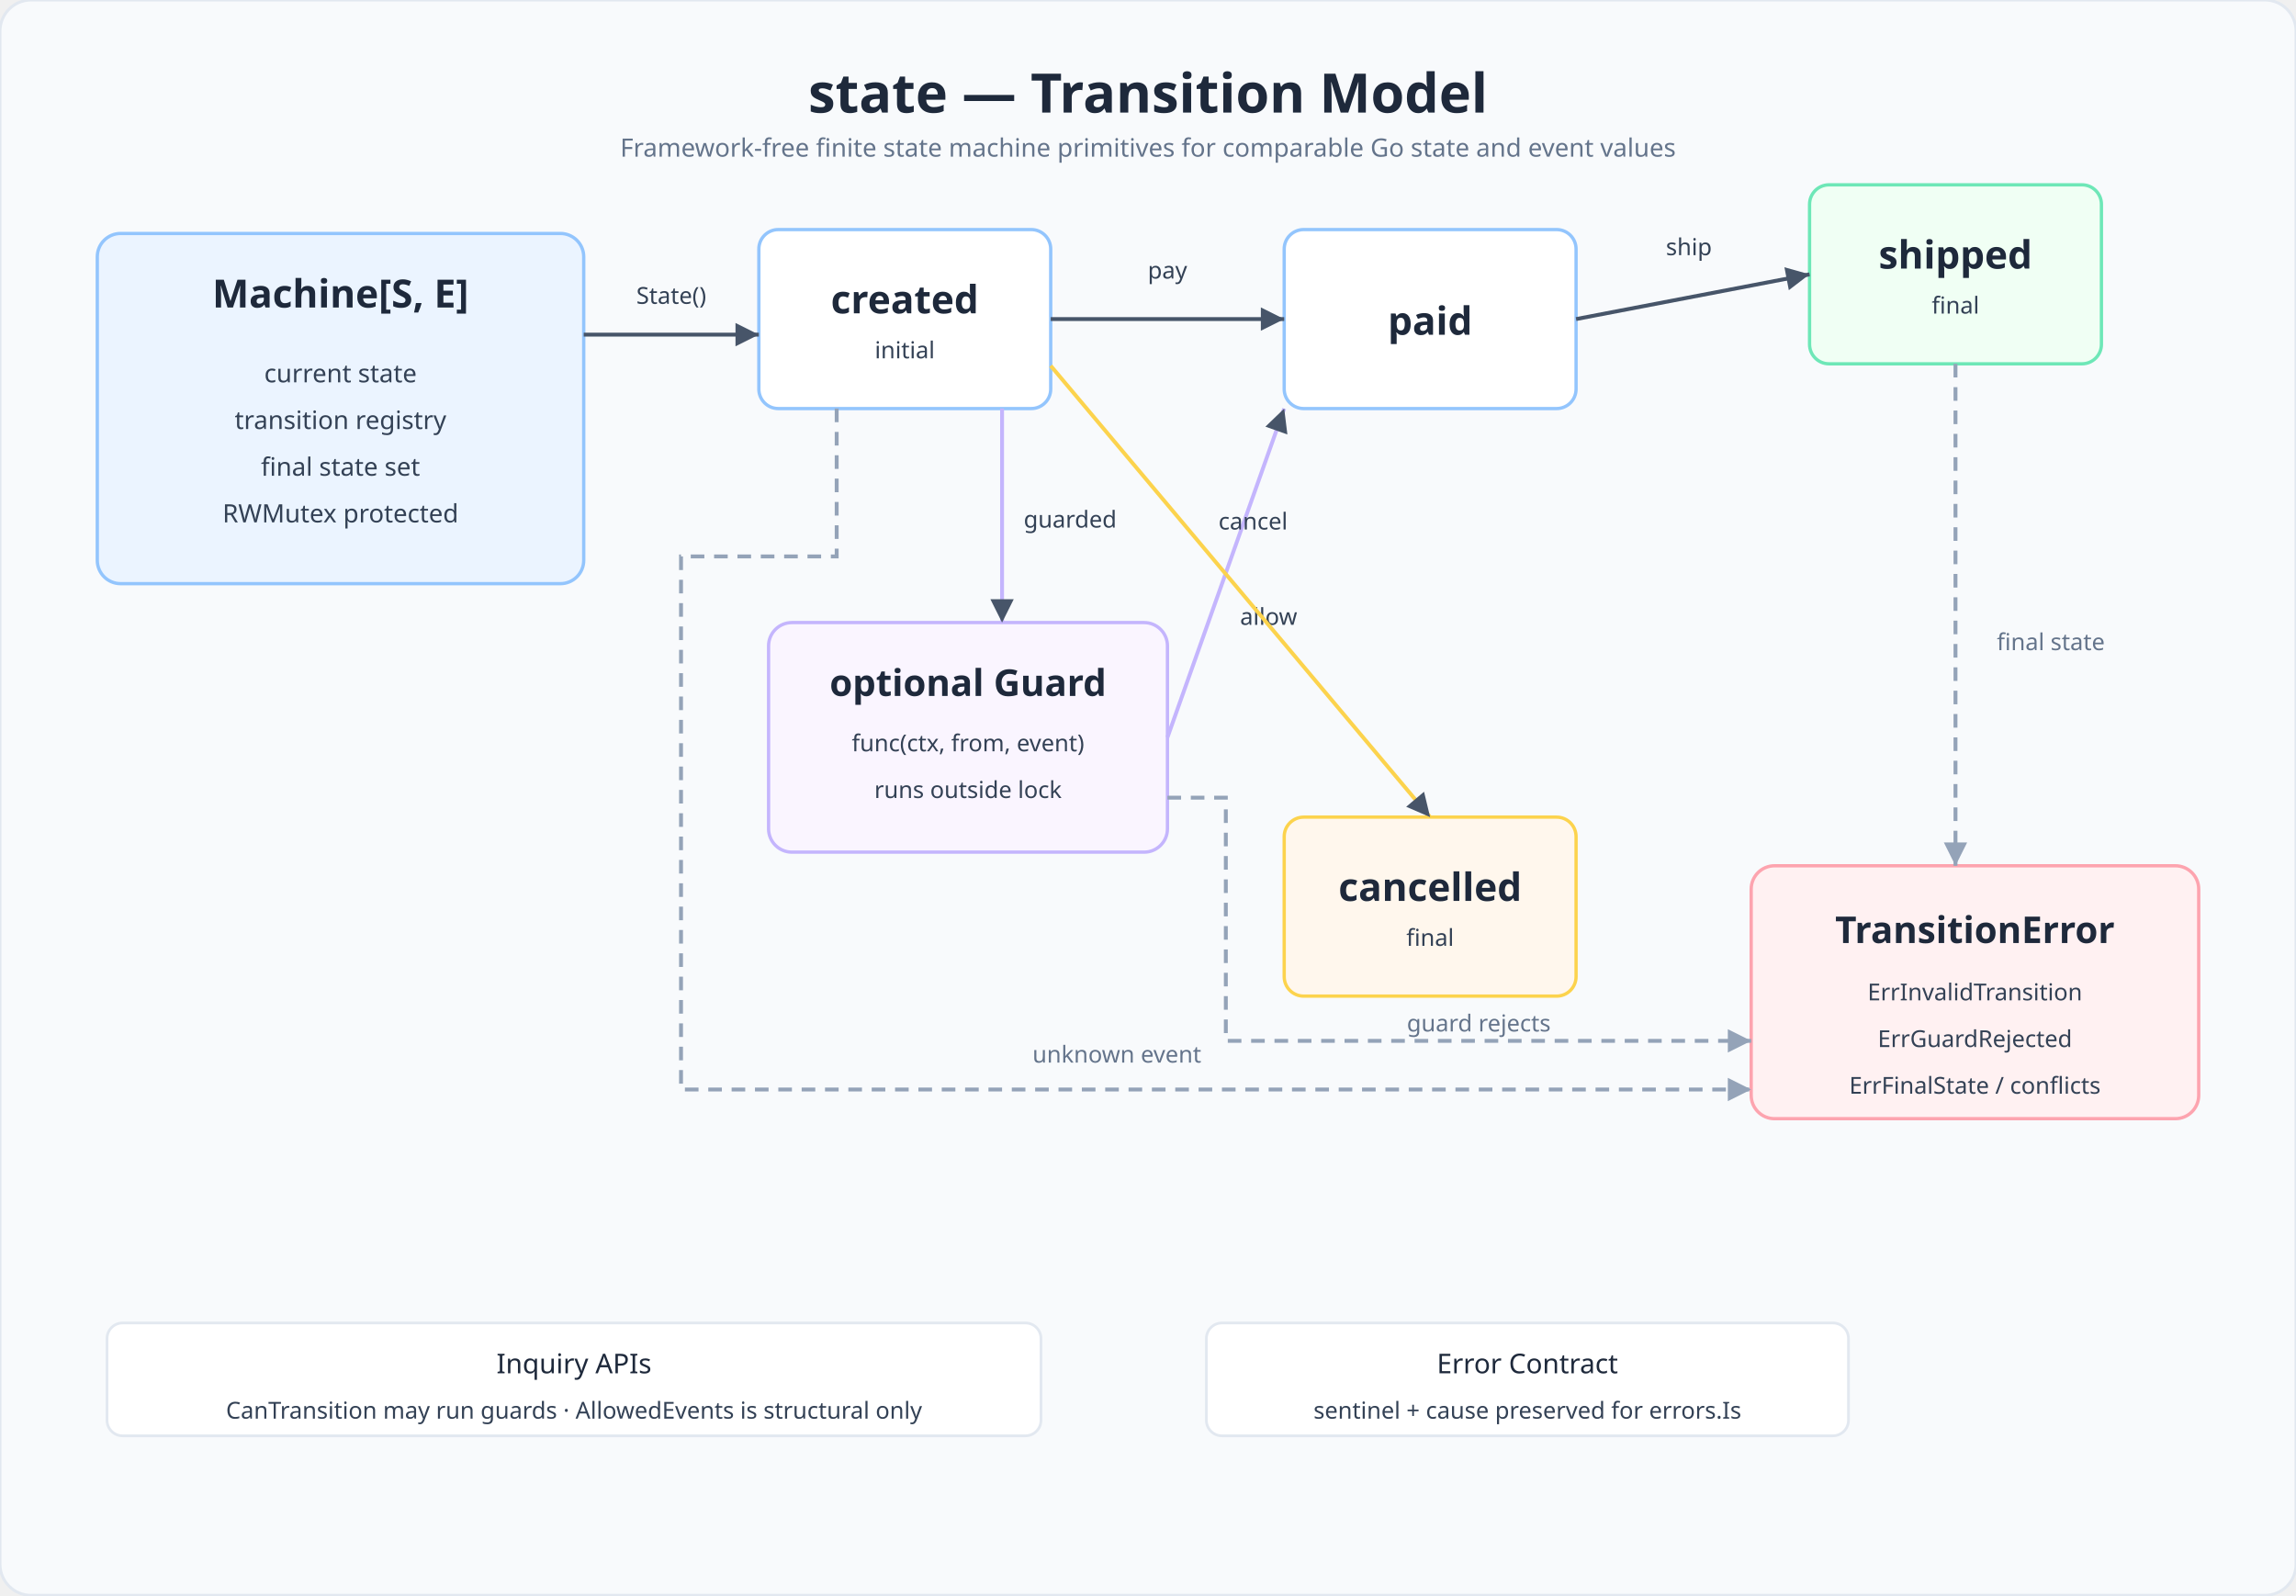
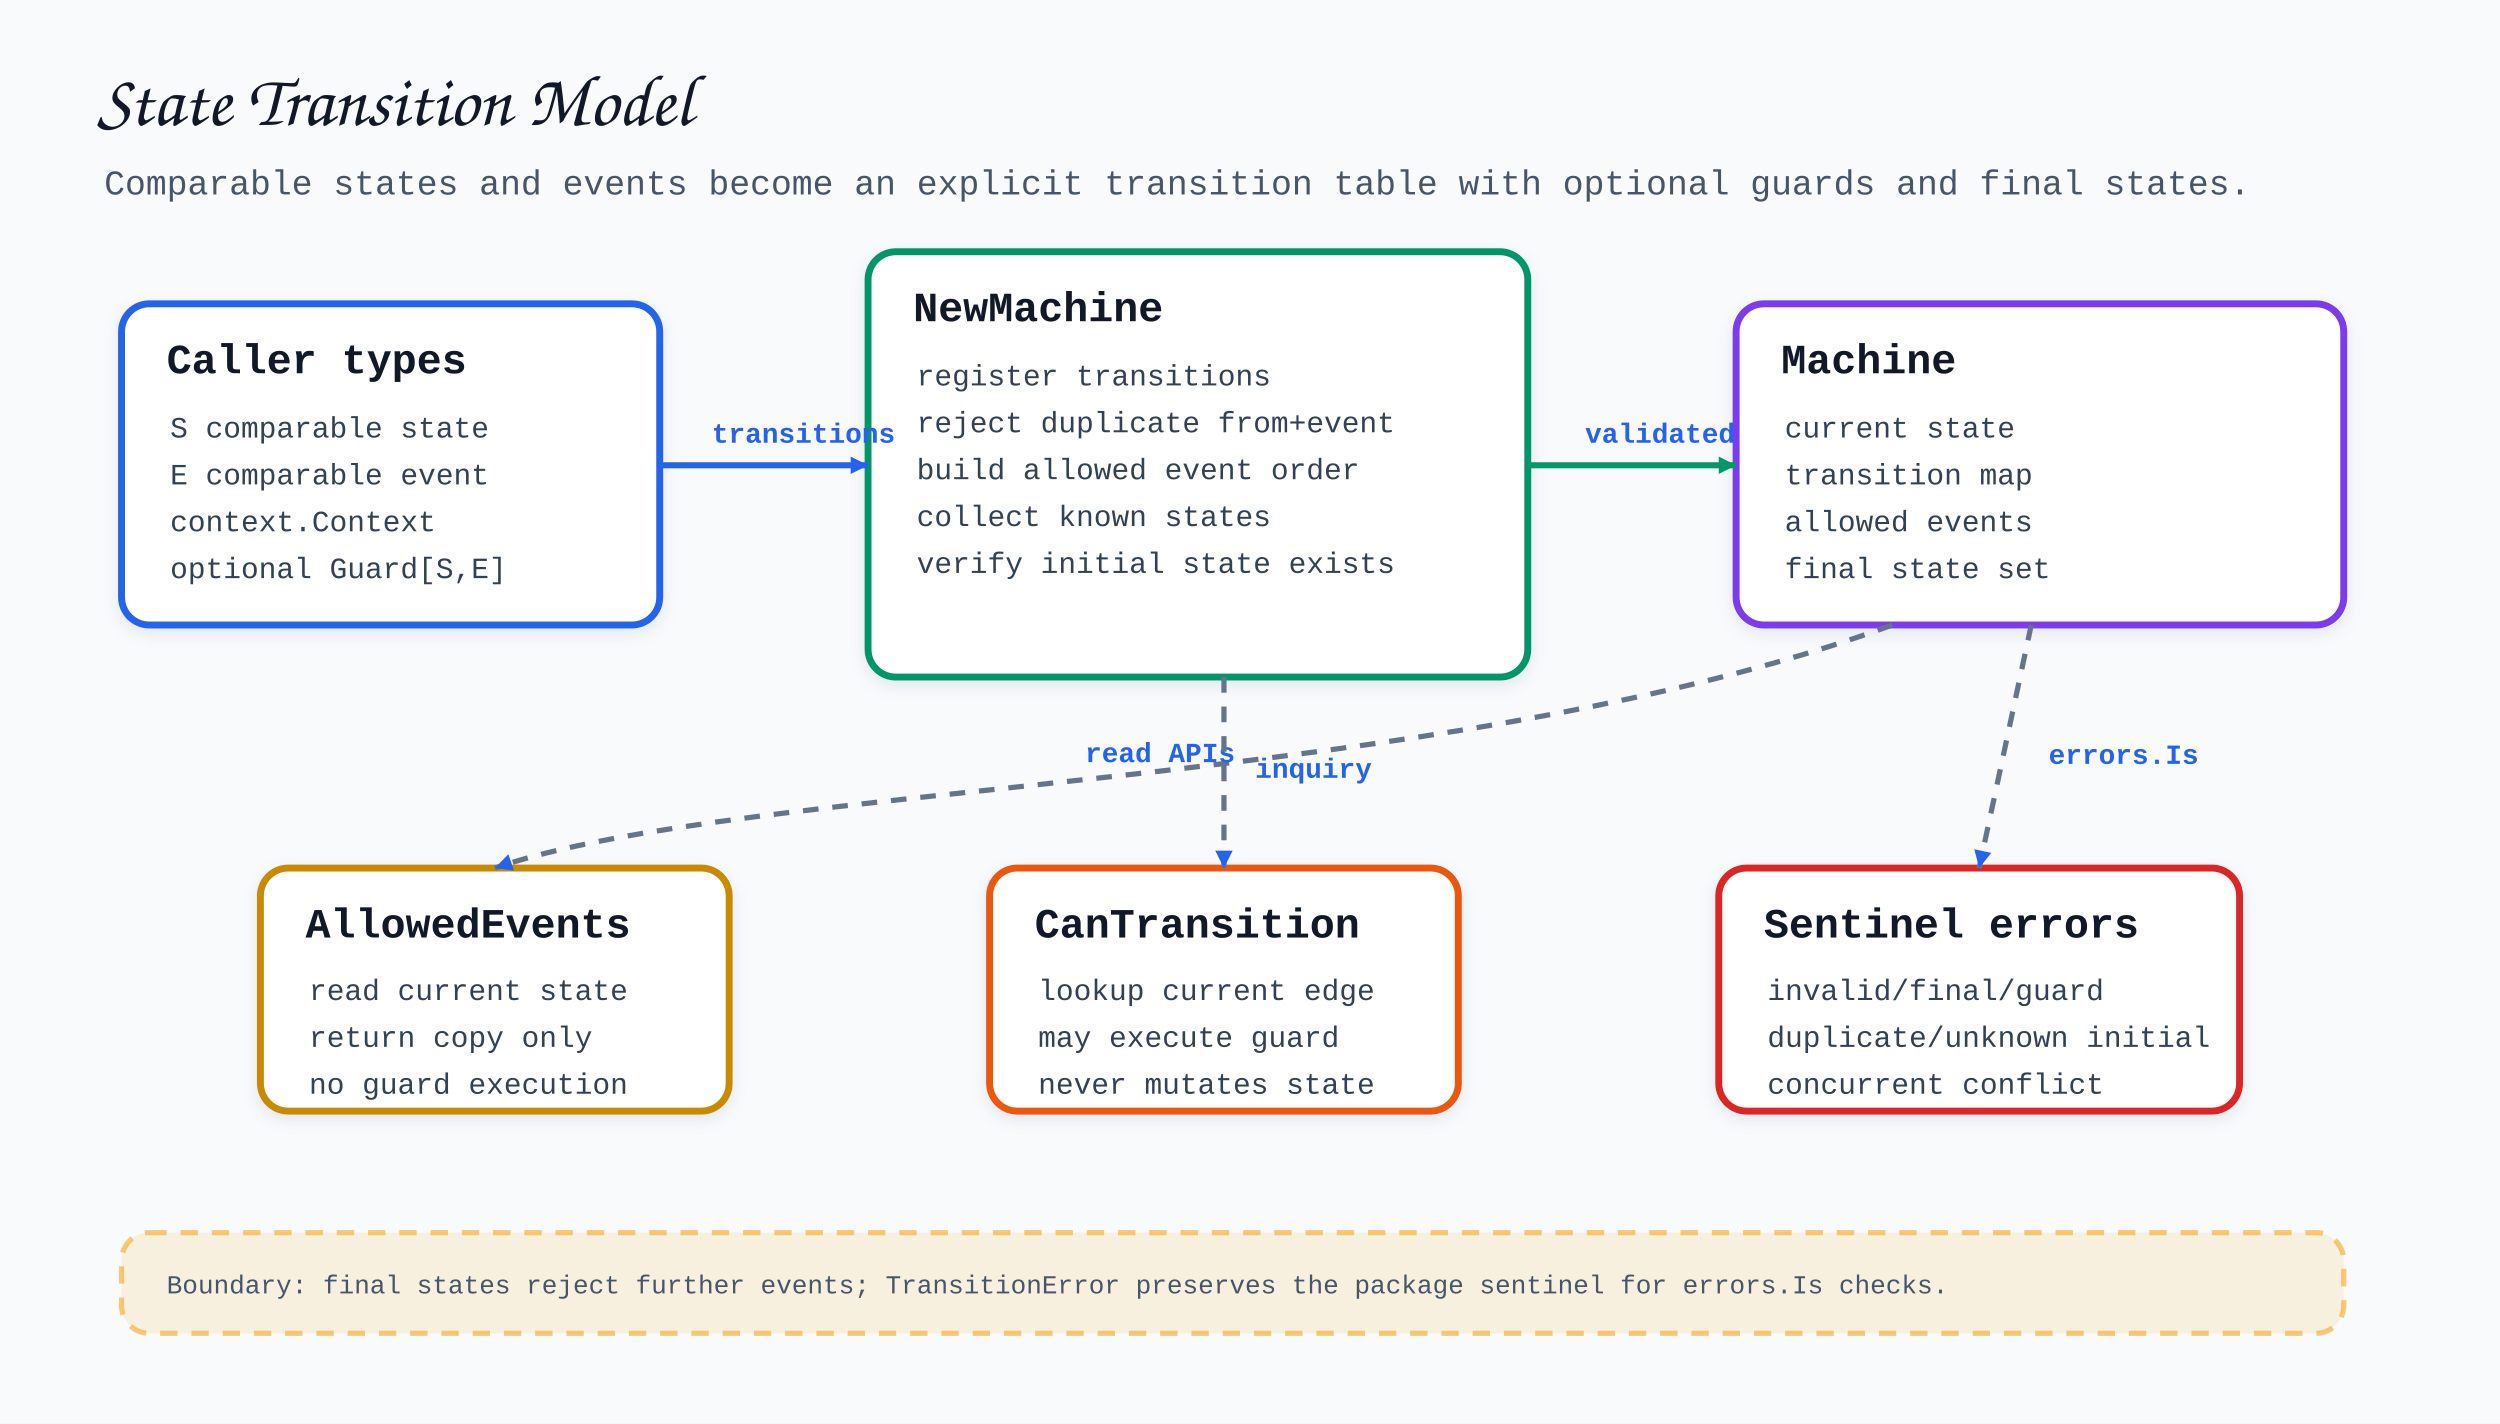
- <svg xmlns="http://www.w3.org/2000/svg" width="1180" height="820" viewBox="0 0 1180 820">
+ <svg xmlns="http://www.w3.org/2000/svg" width="1440" height="820" viewBox="0 0 1440 820">
  <defs>
-     <style>
-       @font-face { font-family: 'Architects Daughter'; src: url('/Users/debop/Library/Fonts/ArchitectsDaughter-Regular.ttf'); }
-       @font-face { font-family: 'Comic Mono'; src: url('/Users/debop/Library/Fonts/ComicMono.ttf'); font-weight: normal; }
-       @font-face { font-family: 'Comic Mono'; src: url('/Users/debop/Library/Fonts/ComicMono-Bold.ttf'); font-weight: bold; }
-     </style>
-     <marker id="arrowhead" markerWidth="8" markerHeight="8" refX="7" refY="4" orient="auto">
-       <path d="M 1 1 L 7 4 L 1 7 Z" fill="#475569" />
+     <marker id="arrow" markerWidth="12" markerHeight="10" refX="10" refY="5" orient="auto" markerUnits="userSpaceOnUse">
+       <path d="M0,0 L10,5 L0,10 z" fill="#2563eb" />
    </marker>
-     <marker id="arrowhead-soft" markerWidth="8" markerHeight="8" refX="7" refY="4" orient="auto">
-       <path d="M 1 1 L 7 4 L 1 7 Z" fill="#94A3B8" />
+     <marker id="arrow-green" markerWidth="12" markerHeight="10" refX="10" refY="5" orient="auto" markerUnits="userSpaceOnUse">
+       <path d="M0,0 L10,5 L0,10 z" fill="#059669" />
    </marker>
+     <marker id="arrow-red" markerWidth="12" markerHeight="10" refX="10" refY="5" orient="auto" markerUnits="userSpaceOnUse">
+       <path d="M0,0 L10,5 L0,10 z" fill="#dc2626" />
+     </marker>
+     <filter id="shadow" x="-10%" y="-10%" width="120%" height="125%">
+       <feDropShadow dx="0" dy="3" stdDeviation="4" flood-color="#94a3b8" flood-opacity=".22" />
+     </filter>
  </defs>
-   <rect x="0" y="0" width="1180" height="820" fill="#F8FAFC" stroke="#E2E8F0" stroke-width="1.5" rx="16" />
-   <text x="590" y="48" font-family="Architects Daughter" font-size="28" fill="#1E293B" font-weight="bold" text-anchor="middle" dominant-baseline="middle">state — Transition Model</text>
-   <text x="590" y="76" font-family="Comic Mono" font-size="13" fill="#64748B" text-anchor="middle" dominant-baseline="middle">Framework-free finite state machine primitives for comparable Go state and event values</text>
-   <rect x="50" y="120" width="250" height="180" fill="#EBF4FF" stroke="#93C5FD" stroke-width="1.7" rx="12" />
-   <text x="175" y="151" font-family="Architects Daughter" font-size="20" fill="#1E293B" font-weight="bold" text-anchor="middle" dominant-baseline="middle">Machine[S, E]</text>
-   <text x="175" y="192" font-family="Comic Mono" font-size="13" fill="#334155" text-anchor="middle" dominant-baseline="middle">current state</text>
-   <text x="175" y="216" font-family="Comic Mono" font-size="13" fill="#334155" text-anchor="middle" dominant-baseline="middle">transition registry</text>
-   <text x="175" y="240" font-family="Comic Mono" font-size="13" fill="#334155" text-anchor="middle" dominant-baseline="middle">final state set</text>
-   <text x="175" y="264" font-family="Comic Mono" font-size="13" fill="#334155" text-anchor="middle" dominant-baseline="middle">RWMutex protected</text>
-   <rect x="390" y="118" width="150" height="92" fill="white" stroke="#93C5FD" stroke-width="1.7" rx="10" />
-   <text x="465" y="154" font-family="Architects Daughter" font-size="20" fill="#1E293B" font-weight="bold" text-anchor="middle" dominant-baseline="middle">created</text>
-   <text x="465" y="180" font-family="Comic Mono" font-size="12" fill="#334155" text-anchor="middle" dominant-baseline="middle">initial</text>
-   <rect x="660" y="118" width="150" height="92" fill="white" stroke="#93C5FD" stroke-width="1.7" rx="10" />
-   <text x="735" y="165" font-family="Architects Daughter" font-size="20" fill="#1E293B" font-weight="bold" text-anchor="middle" dominant-baseline="middle">paid</text>
-   <rect x="930" y="95" width="150" height="92" fill="#F0FFF4" stroke="#6EE7B7" stroke-width="1.7" rx="10" />
-   <text x="1005" y="131" font-family="Architects Daughter" font-size="20" fill="#1E293B" font-weight="bold" text-anchor="middle" dominant-baseline="middle">shipped</text>
-   <text x="1005" y="157" font-family="Comic Mono" font-size="12" fill="#334155" text-anchor="middle" dominant-baseline="middle">final</text>
-   <rect x="660" y="420" width="150" height="92" fill="#FFF7ED" stroke="#FCD34D" stroke-width="1.7" rx="10" />
-   <text x="735" y="456" font-family="Architects Daughter" font-size="20" fill="#1E293B" font-weight="bold" text-anchor="middle" dominant-baseline="middle">cancelled</text>
-   <text x="735" y="482" font-family="Comic Mono" font-size="12" fill="#334155" text-anchor="middle" dominant-baseline="middle">final</text>
-   <rect x="395" y="320" width="205" height="118" fill="#FAF5FF" stroke="#C4B5FD" stroke-width="1.7" rx="12" />
-   <text x="497.5" y="351" font-family="Architects Daughter" font-size="19" fill="#1E293B" font-weight="bold" text-anchor="middle" dominant-baseline="middle">optional Guard</text>
-   <text x="497.5" y="382" font-family="Comic Mono" font-size="12" fill="#334155" text-anchor="middle" dominant-baseline="middle">func(ctx, from, event)</text>
-   <text x="497.5" y="406" font-family="Comic Mono" font-size="12" fill="#334155" text-anchor="middle" dominant-baseline="middle">runs outside lock</text>
-   <rect x="900" y="445" width="230" height="130" fill="#FFF1F2" stroke="#FDA4AF" stroke-width="1.7" rx="12" />
-   <text x="1015" y="478" font-family="Architects Daughter" font-size="19" fill="#1E293B" font-weight="bold" text-anchor="middle" dominant-baseline="middle">TransitionError</text>
-   <text x="1015" y="510" font-family="Comic Mono" font-size="12" fill="#334155" text-anchor="middle" dominant-baseline="middle">ErrInvalidTransition</text>
-   <text x="1015" y="534" font-family="Comic Mono" font-size="12" fill="#334155" text-anchor="middle" dominant-baseline="middle">ErrGuardRejected</text>
-   <text x="1015" y="558" font-family="Comic Mono" font-size="12" fill="#334155" text-anchor="middle" dominant-baseline="middle">ErrFinalState / conflicts</text>
-   <path d="M 300 172 L 390 172" fill="none" stroke="#475569" stroke-width="2" marker-end="url(#arrowhead)" />
-   <text x="345" y="152" font-family="Comic Mono" font-size="12" fill="#334155" text-anchor="middle" dominant-baseline="middle">State()</text>
-   <path d="M 540 164 L 660 164" fill="none" stroke="#475569" stroke-width="2" marker-end="url(#arrowhead)" />
-   <text x="600" y="139" font-family="Comic Mono" font-size="12" fill="#334155" text-anchor="middle" dominant-baseline="middle">pay</text>
-   <path d="M 810 164 L 930 141" fill="none" stroke="#475569" stroke-width="2" marker-end="url(#arrowhead)" />
-   <text x="868" y="127" font-family="Comic Mono" font-size="12" fill="#334155" text-anchor="middle" dominant-baseline="middle">ship</text>
-   <path d="M 515 210 L 515 320" fill="none" stroke="#C4B5FD" stroke-width="2" marker-end="url(#arrowhead)" />
-   <text x="550" y="267" font-family="Comic Mono" font-size="12" fill="#334155" text-anchor="middle" dominant-baseline="middle">guarded</text>
-   <path d="M 600 379 L 660 210" fill="none" stroke="#C4B5FD" stroke-width="2" marker-end="url(#arrowhead)" />
-   <text x="652" y="317" font-family="Comic Mono" font-size="12" fill="#334155" text-anchor="middle" dominant-baseline="middle">allow</text>
-   <path d="M 540 188 L 735 420" fill="none" stroke="#FCD34D" stroke-width="2" marker-end="url(#arrowhead)" />
-   <text x="644" y="268" font-family="Comic Mono" font-size="12" fill="#334155" text-anchor="middle" dominant-baseline="middle">cancel</text>
-   <path d="M 600 410 L 630 410 L 630 535 L 900 535" fill="none" stroke="#94A3B8" stroke-width="2" stroke-dasharray="7,5" marker-end="url(#arrowhead-soft)" />
-   <text x="760" y="526" font-family="Comic Mono" font-size="12" fill="#64748B" text-anchor="middle" dominant-baseline="middle">guard rejects</text>
-   <path d="M 430 210 L 430 286 L 350 286 L 350 560 L 900 560" fill="none" stroke="#94A3B8" stroke-width="2" stroke-dasharray="7,5" marker-end="url(#arrowhead-soft)" />
-   <text x="574" y="542" font-family="Comic Mono" font-size="12" fill="#64748B" text-anchor="middle" dominant-baseline="middle">unknown event</text>
-   <path d="M 1005 187 L 1005 445" fill="none" stroke="#94A3B8" stroke-width="2" stroke-dasharray="7,5" marker-end="url(#arrowhead-soft)" />
-   <text x="1054" y="330" font-family="Comic Mono" font-size="12" fill="#64748B" text-anchor="middle" dominant-baseline="middle">final state</text>
-   <rect x="55" y="680" width="480" height="58" fill="white" stroke="#E2E8F0" stroke-width="1.4" rx="8" />
-   <text x="295" y="701" font-family="Architects Daughter" font-size="14" fill="#1E293B" text-anchor="middle" dominant-baseline="middle">Inquiry APIs</text>
-   <text x="295" y="725" font-family="Comic Mono" font-size="12" fill="#334155" text-anchor="middle" dominant-baseline="middle">CanTransition may run guards · AllowedEvents is structural only</text>
-   <rect x="620" y="680" width="330" height="58" fill="white" stroke="#E2E8F0" stroke-width="1.4" rx="8" />
-   <text x="785" y="701" font-family="Architects Daughter" font-size="14" fill="#1E293B" text-anchor="middle" dominant-baseline="middle">Error Contract</text>
-   <text x="785" y="725" font-family="Comic Mono" font-size="12" fill="#334155" text-anchor="middle" dominant-baseline="middle">sentinel + cause preserved for errors.Is</text>
+   <style>
+   @font-face{font-family:'Architects Daughter';src:local('Architects Daughter');}
+   @font-face{font-family:'Comic Mono';src:local('Comic Mono');}
+   .bg{fill:#f8fafc}.title{font:42px 'Architects Daughter','Comic Sans MS',cursive;fill:#111827}.sub{font:20px 'Comic Mono','Courier New',monospace;fill:#475569}.card-title{font:24px 'Comic Mono','Courier New',monospace;font-weight:700;fill:#111827}.body{font:17px 'Comic Mono','Courier New',monospace;fill:#334155}.small{font:15px 'Comic Mono','Courier New',monospace;fill:#475569}.label{font:16px 'Comic Mono','Courier New',monospace;fill:#2563eb;font-weight:700}.line{stroke:#2563eb;stroke-width:3.5;fill:none;marker-end:url(#arrow)}.line-green{stroke:#059669;stroke-width:3.5;fill:none;marker-end:url(#arrow-green)}.line-red{stroke:#dc2626;stroke-width:3.5;fill:none;marker-end:url(#arrow-red)}.dash{stroke:#64748b;stroke-width:3;stroke-dasharray:9 8;fill:none;marker-end:url(#arrow)}.card{fill:#fff;stroke-width:4}.alt{fill:#f59e0b;fill-opacity:.12;stroke:#f59e0b;stroke-opacity:.55;stroke-dasharray:10 8;stroke-width:3}
+ </style>
+   <rect class="bg" width="1440" height="820" />
+   <text class="title" x="56" y="72">State Transition Model</text>
+   <text class="sub" x="60" y="112">Comparable states and events become an explicit transition table with optional guards and final states.</text>
+   <rect class="card" x="70" y="175" width="310" height="185" rx="16" fill="#eff6ff" stroke="#2563eb" filter="url(#shadow)" />
+   <text class="card-title" x="96" y="215">Caller types</text>
+   <text class="body" x="98" y="252">S comparable state</text>
+   <text class="body" x="98" y="279">E comparable event</text>
+   <text class="body" x="98" y="306">context.Context</text>
+   <text class="body" x="98" y="333">optional Guard[S,E]</text>
+   <rect class="card" x="500" y="145" width="380" height="245" rx="16" fill="#ecfdf5" stroke="#059669" filter="url(#shadow)" />
+   <text class="card-title" x="526" y="185">NewMachine</text>
+   <text class="body" x="528" y="222">register transitions</text>
+   <text class="body" x="528" y="249">reject duplicate from+event</text>
+   <text class="body" x="528" y="276">build allowed event order</text>
+   <text class="body" x="528" y="303">collect known states</text>
+   <text class="body" x="528" y="330">verify initial state exists</text>
+   <rect class="card" x="1000" y="175" width="350" height="185" rx="16" fill="#f5f3ff" stroke="#7c3aed" filter="url(#shadow)" />
+   <text class="card-title" x="1026" y="215">Machine</text>
+   <text class="body" x="1028" y="252">current state</text>
+   <text class="body" x="1028" y="279">transition map</text>
+   <text class="body" x="1028" y="306">allowed events</text>
+   <text class="body" x="1028" y="333">final state set</text>
+   <rect class="card" x="150" y="500" width="270" height="140" rx="16" fill="#fefce8" stroke="#ca8a04" filter="url(#shadow)" />
+   <text class="card-title" x="176" y="540">AllowedEvents</text>
+   <text class="body" x="178" y="576">read current state</text>
+   <text class="body" x="178" y="603">return copy only</text>
+   <text class="body" x="178" y="630">no guard execution</text>
+   <rect class="card" x="570" y="500" width="270" height="140" rx="16" fill="#fff7ed" stroke="#ea580c" filter="url(#shadow)" />
+   <text class="card-title" x="596" y="540">CanTransition</text>
+   <text class="body" x="598" y="576">lookup current edge</text>
+   <text class="body" x="598" y="603">may execute guard</text>
+   <text class="body" x="598" y="630">never mutates state</text>
+   <rect class="card" x="990" y="500" width="300" height="140" rx="16" fill="#fef2f2" stroke="#dc2626" filter="url(#shadow)" />
+   <text class="card-title" x="1016" y="540">Sentinel errors</text>
+   <text class="body" x="1018" y="576">invalid/final/guard</text>
+   <text class="body" x="1018" y="603">duplicate/unknown initial</text>
+   <text class="body" x="1018" y="630">concurrent conflict</text>
+   <path class="line" d="M380 268 L500 268" />
+   <text class="label" x="410" y="255">transitions</text>
+   <path class="line-green" d="M880 268 L1000 268" />
+   <text class="label" x="913" y="255">validated</text>
+   <path class="dash" d="M1090 360 C830 455 430 450 285 500" />
+   <text class="label" x="625" y="439">read APIs</text>
+   <path class="dash" d="M705 390 L705 500" />
+   <text class="label" x="723" y="448">inquiry</text>
+   <path class="dash" d="M1170 360 L1140 500" />
+   <text class="label" x="1180" y="440">errors.Is</text>
+   <rect class="alt" x="70" y="710" width="1280" height="58" rx="16" />
+   <text class="small" x="96" y="745">Boundary: final states reject further events; TransitionError preserves the package sentinel for errors.Is checks.</text>
</svg>
